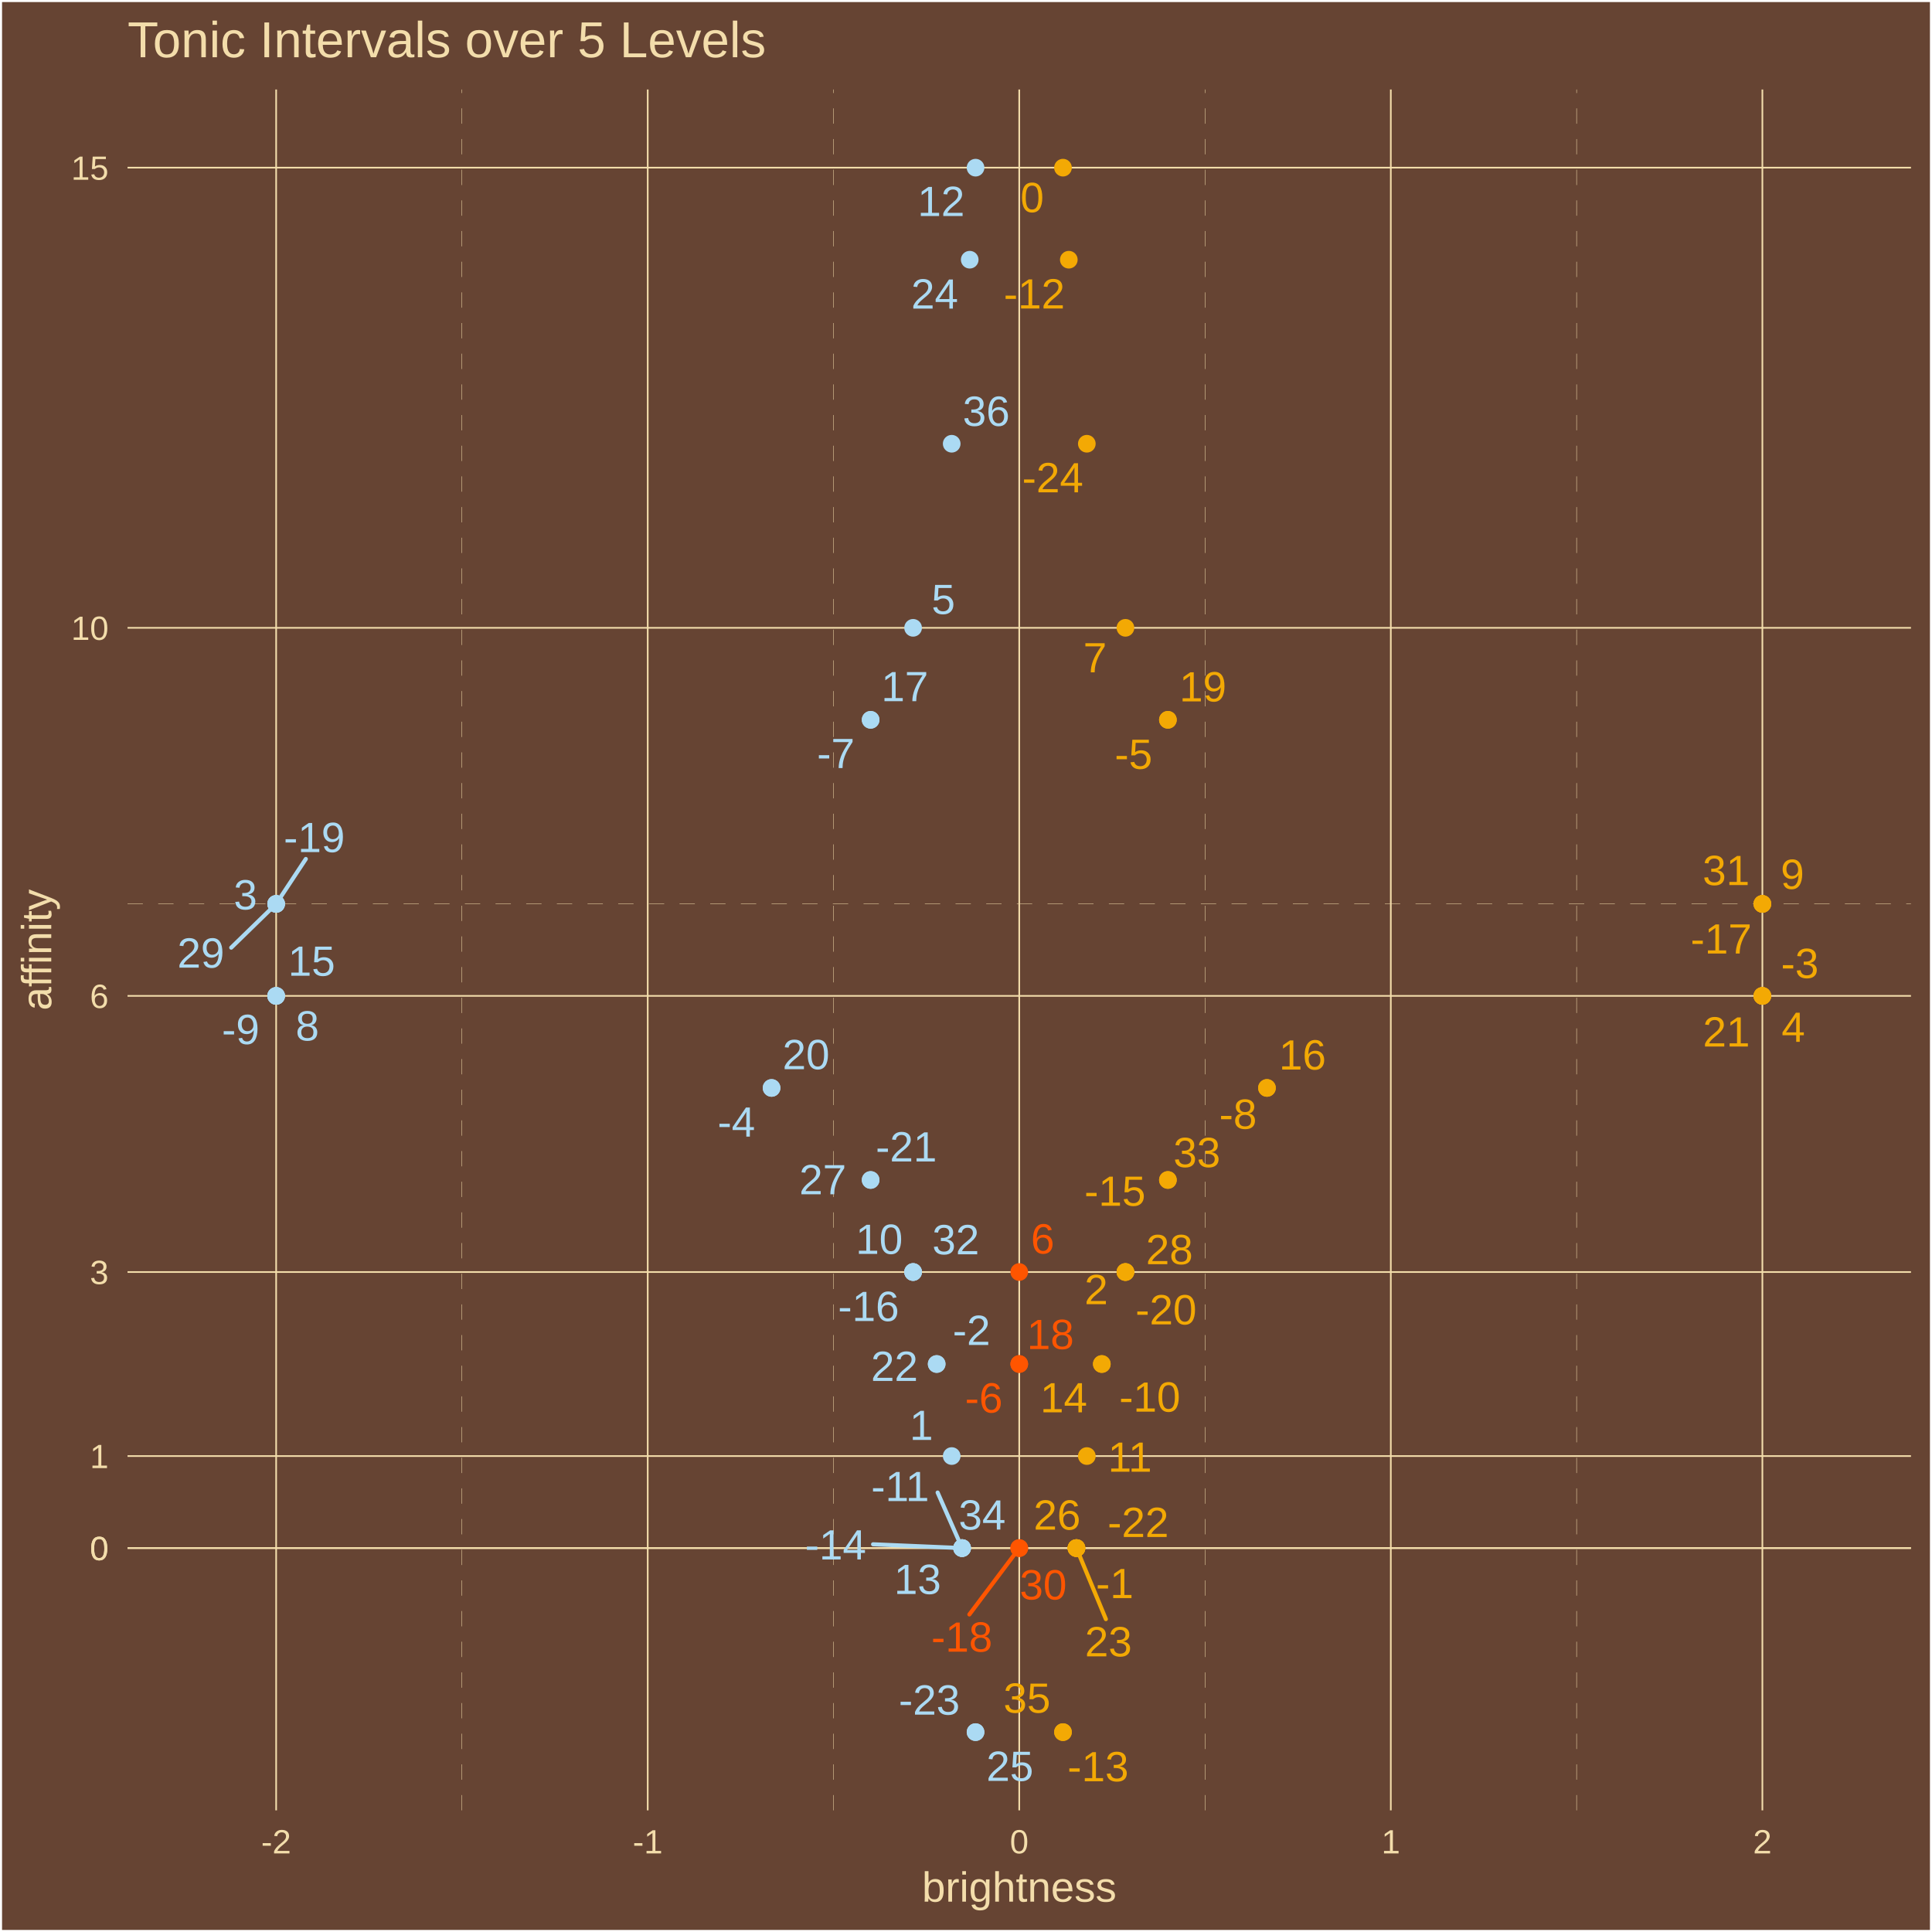
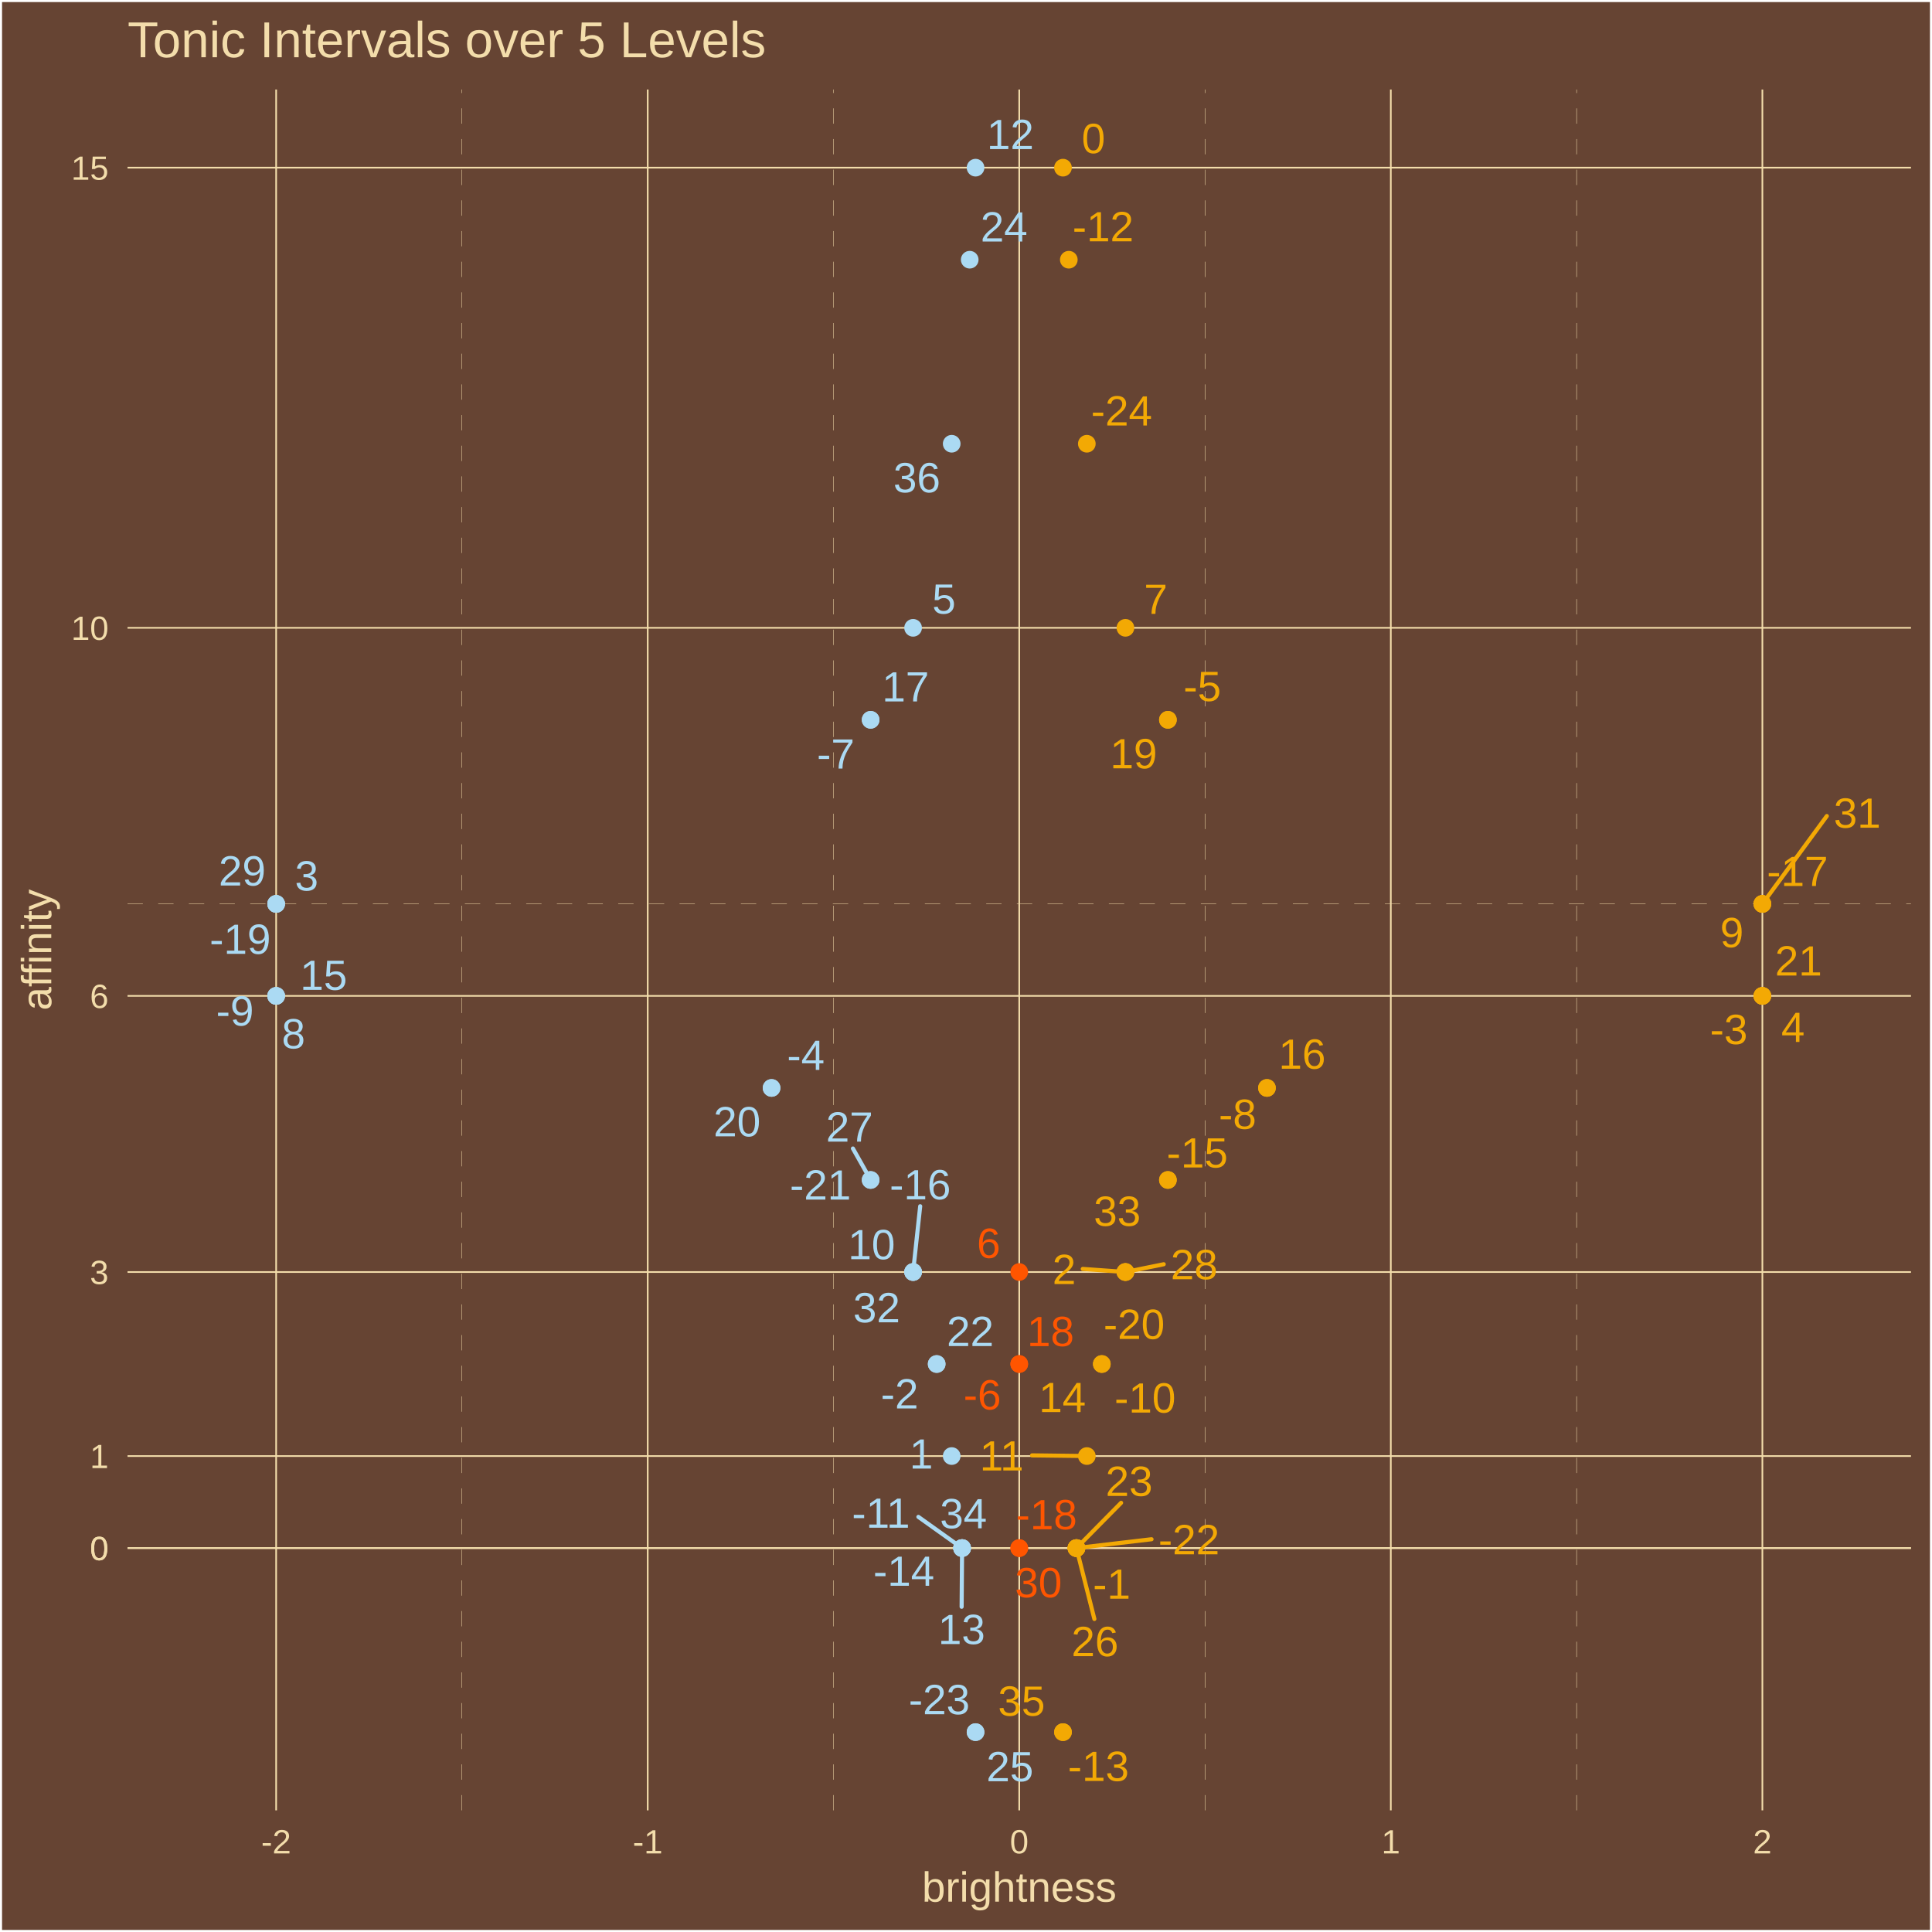
<svg xmlns="http://www.w3.org/2000/svg" class="svglite" width="504.00pt" height="504.00pt" viewBox="0 0 504.00 504.00">
  <defs>
    <style type="text/css">
    .svglite line, .svglite polyline, .svglite polygon, .svglite path, .svglite rect, .svglite circle {
      fill: none;
      stroke: #000000;
      stroke-linecap: round;
      stroke-linejoin: round;
      stroke-miterlimit: 10.00;
    }
    .svglite text {
      white-space: pre;
    }
  </style>
  </defs>
  <rect width="100%" height="100%" style="stroke: none; fill: #664433;" />
  <defs>
    <clipPath id="cpMC4wMHw1MDQuMDB8MC4wMHw1MDQuMDA=">
      <rect x="0.00" y="0.00" width="504.00" height="504.00" />
    </clipPath>
  </defs>
  <g clip-path="url(#cpMC4wMHw1MDQuMDB8MC4wMHw1MDQuMDA=)">
    <rect x="0.00" y="0" width="504.00" height="504.00" style="stroke-width: 1.07; stroke: #FFFFFF; fill: #664433;" />
  </g>
  <defs>
    <clipPath id="cpMzMuMjd8NDk4LjUyfDIzLjM0fDQ3Mi4yNw==">
      <rect x="33.27" y="23.34" width="465.25" height="448.93" />
    </clipPath>
  </defs>
  <g clip-path="url(#cpMzMuMjd8NDk4LjUyfDIzLjM0fDQ3Mi4yNw==)">
    <rect x="33.27" y="23.34" width="465.25" height="448.93" style="stroke-width: 1.07; stroke: none; fill: #664433;" />
    <polyline points="33.27,235.80 498.52,235.80 " style="stroke-width: 0.11; stroke: #F3DDAB; stroke-dasharray: 4.00,4.00; stroke-linecap: butt;" />
    <polyline points="120.50,472.27 120.50,23.34 " style="stroke-width: 0.11; stroke: #F3DDAB; stroke-dasharray: 4.00,4.00; stroke-linecap: butt;" />
    <polyline points="217.43,472.27 217.43,23.34 " style="stroke-width: 0.11; stroke: #F3DDAB; stroke-dasharray: 4.00,4.00; stroke-linecap: butt;" />
    <polyline points="314.36,472.27 314.36,23.34 " style="stroke-width: 0.11; stroke: #F3DDAB; stroke-dasharray: 4.00,4.00; stroke-linecap: butt;" />
    <polyline points="411.29,472.27 411.29,23.34 " style="stroke-width: 0.11; stroke: #F3DDAB; stroke-dasharray: 4.00,4.00; stroke-linecap: butt;" />
    <polyline points="33.27,403.85 498.52,403.85 " style="stroke-width: 0.43; stroke: #F3DDAB; stroke-linecap: butt;" />
    <polyline points="33.27,403.85 498.52,403.85 " style="stroke-width: 0.43; stroke: #F3DDAB; stroke-linecap: butt;" />
    <polyline points="33.27,379.84 498.52,379.84 " style="stroke-width: 0.43; stroke: #F3DDAB; stroke-linecap: butt;" />
    <polyline points="33.27,331.83 498.52,331.83 " style="stroke-width: 0.43; stroke: #F3DDAB; stroke-linecap: butt;" />
    <polyline points="33.27,259.80 498.52,259.80 " style="stroke-width: 0.43; stroke: #F3DDAB; stroke-linecap: butt;" />
    <polyline points="33.27,163.78 498.52,163.78 " style="stroke-width: 0.43; stroke: #F3DDAB; stroke-linecap: butt;" />
    <polyline points="33.27,43.74 498.52,43.74 " style="stroke-width: 0.43; stroke: #F3DDAB; stroke-linecap: butt;" />
    <polyline points="72.04,472.27 72.04,23.34 " style="stroke-width: 0.43; stroke: #F3DDAB; stroke-linecap: butt;" />
    <polyline points="168.97,472.27 168.97,23.34 " style="stroke-width: 0.43; stroke: #F3DDAB; stroke-linecap: butt;" />
    <polyline points="265.89,472.27 265.89,23.34 " style="stroke-width: 0.43; stroke: #F3DDAB; stroke-linecap: butt;" />
    <polyline points="362.82,472.27 362.82,23.34 " style="stroke-width: 0.43; stroke: #F3DDAB; stroke-linecap: butt;" />
    <polyline points="459.75,472.27 459.75,23.34 " style="stroke-width: 0.43; stroke: #F3DDAB; stroke-linecap: butt;" />
    <circle cx="283.52" cy="115.76" r="1.95" style="stroke-width: 0.71; stroke: #F3A904; fill: #F3A904;" />
    <circle cx="254.49" cy="451.86" r="1.95" style="stroke-width: 0.71; stroke: #ABDAF3; fill: #ABDAF3;" />
    <circle cx="280.81" cy="403.85" r="1.95" style="stroke-width: 0.71; stroke: #F3A904; fill: #F3A904;" />
    <circle cx="227.12" cy="307.82" r="1.95" style="stroke-width: 0.71; stroke: #ABDAF3; fill: #ABDAF3;" />
    <circle cx="293.59" cy="331.83" r="1.95" style="stroke-width: 0.71; stroke: #F3A904; fill: #F3A904;" />
    <circle cx="72.04" cy="235.80" r="1.95" style="stroke-width: 0.71; stroke: #ABDAF3; fill: #ABDAF3;" />
    <circle cx="265.89" cy="403.85" r="1.95" style="stroke-width: 0.71; stroke: #FF5500; fill: #FF5500;" />
    <circle cx="459.75" cy="235.80" r="1.95" style="stroke-width: 0.71; stroke: #F3A904; fill: #F3A904;" />
    <circle cx="238.20" cy="331.83" r="1.95" style="stroke-width: 0.71; stroke: #ABDAF3; fill: #ABDAF3;" />
    <circle cx="304.67" cy="307.82" r="1.95" style="stroke-width: 0.71; stroke: #F3A904; fill: #F3A904;" />
    <circle cx="250.98" cy="403.85" r="1.95" style="stroke-width: 0.71; stroke: #ABDAF3; fill: #ABDAF3;" />
    <circle cx="277.30" cy="451.86" r="1.95" style="stroke-width: 0.71; stroke: #F3A904; fill: #F3A904;" />
    <circle cx="278.82" cy="67.75" r="1.95" style="stroke-width: 0.71; stroke: #F3A904; fill: #F3A904;" />
    <circle cx="250.98" cy="403.85" r="1.95" style="stroke-width: 0.71; stroke: #ABDAF3; fill: #ABDAF3;" />
    <circle cx="287.43" cy="355.83" r="1.95" style="stroke-width: 0.71; stroke: #F3A904; fill: #F3A904;" />
    <circle cx="72.04" cy="259.80" r="1.95" style="stroke-width: 0.71; stroke: #ABDAF3; fill: #ABDAF3;" />
    <circle cx="330.51" cy="283.81" r="1.95" style="stroke-width: 0.71; stroke: #F3A904; fill: #F3A904;" />
    <circle cx="227.12" cy="187.78" r="1.95" style="stroke-width: 0.71; stroke: #ABDAF3; fill: #ABDAF3;" />
    <circle cx="265.89" cy="355.83" r="1.95" style="stroke-width: 0.71; stroke: #FF5500; fill: #FF5500;" />
    <circle cx="304.67" cy="187.78" r="1.95" style="stroke-width: 0.71; stroke: #F3A904; fill: #F3A904;" />
    <circle cx="201.28" cy="283.81" r="1.95" style="stroke-width: 0.71; stroke: #ABDAF3; fill: #ABDAF3;" />
    <circle cx="459.75" cy="259.80" r="1.95" style="stroke-width: 0.71; stroke: #F3A904; fill: #F3A904;" />
    <circle cx="244.35" cy="355.83" r="1.95" style="stroke-width: 0.71; stroke: #ABDAF3; fill: #ABDAF3;" />
    <circle cx="280.81" cy="403.85" r="1.95" style="stroke-width: 0.71; stroke: #F3A904; fill: #F3A904;" />
    <circle cx="277.30" cy="43.74" r="1.95" style="stroke-width: 0.71; stroke: #F3A904; fill: #F3A904;" />
    <circle cx="248.27" cy="379.84" r="1.95" style="stroke-width: 0.71; stroke: #ABDAF3; fill: #ABDAF3;" />
    <circle cx="293.59" cy="331.83" r="1.95" style="stroke-width: 0.71; stroke: #F3A904; fill: #F3A904;" />
    <circle cx="72.04" cy="235.80" r="1.95" style="stroke-width: 0.71; stroke: #ABDAF3; fill: #ABDAF3;" />
    <circle cx="459.75" cy="259.80" r="1.95" style="stroke-width: 0.71; stroke: #F3A904; fill: #F3A904;" />
    <circle cx="238.20" cy="163.78" r="1.95" style="stroke-width: 0.71; stroke: #ABDAF3; fill: #ABDAF3;" />
    <circle cx="265.89" cy="331.83" r="1.95" style="stroke-width: 0.71; stroke: #FF5500; fill: #FF5500;" />
    <circle cx="293.59" cy="163.78" r="1.95" style="stroke-width: 0.71; stroke: #F3A904; fill: #F3A904;" />
    <circle cx="72.04" cy="259.80" r="1.95" style="stroke-width: 0.71; stroke: #ABDAF3; fill: #ABDAF3;" />
    <circle cx="459.75" cy="235.80" r="1.95" style="stroke-width: 0.71; stroke: #F3A904; fill: #F3A904;" />
    <circle cx="238.20" cy="331.83" r="1.95" style="stroke-width: 0.71; stroke: #ABDAF3; fill: #ABDAF3;" />
    <circle cx="283.52" cy="379.84" r="1.95" style="stroke-width: 0.71; stroke: #F3A904; fill: #F3A904;" />
    <circle cx="254.49" cy="43.74" r="1.95" style="stroke-width: 0.71; stroke: #ABDAF3; fill: #ABDAF3;" />
    <circle cx="250.98" cy="403.85" r="1.95" style="stroke-width: 0.71; stroke: #ABDAF3; fill: #ABDAF3;" />
    <circle cx="287.43" cy="355.83" r="1.95" style="stroke-width: 0.71; stroke: #F3A904; fill: #F3A904;" />
    <circle cx="72.04" cy="259.80" r="1.95" style="stroke-width: 0.71; stroke: #ABDAF3; fill: #ABDAF3;" />
    <circle cx="330.51" cy="283.81" r="1.95" style="stroke-width: 0.71; stroke: #F3A904; fill: #F3A904;" />
    <circle cx="227.12" cy="187.78" r="1.95" style="stroke-width: 0.71; stroke: #ABDAF3; fill: #ABDAF3;" />
    <circle cx="265.89" cy="355.83" r="1.95" style="stroke-width: 0.71; stroke: #FF5500; fill: #FF5500;" />
    <circle cx="304.67" cy="187.78" r="1.95" style="stroke-width: 0.71; stroke: #F3A904; fill: #F3A904;" />
    <circle cx="201.28" cy="283.81" r="1.95" style="stroke-width: 0.71; stroke: #ABDAF3; fill: #ABDAF3;" />
    <circle cx="459.75" cy="259.80" r="1.95" style="stroke-width: 0.71; stroke: #F3A904; fill: #F3A904;" />
    <circle cx="244.35" cy="355.83" r="1.95" style="stroke-width: 0.71; stroke: #ABDAF3; fill: #ABDAF3;" />
    <circle cx="280.81" cy="403.85" r="1.95" style="stroke-width: 0.71; stroke: #F3A904; fill: #F3A904;" />
    <circle cx="252.97" cy="67.75" r="1.95" style="stroke-width: 0.71; stroke: #ABDAF3; fill: #ABDAF3;" />
    <circle cx="254.49" cy="451.86" r="1.95" style="stroke-width: 0.71; stroke: #ABDAF3; fill: #ABDAF3;" />
    <circle cx="280.81" cy="403.85" r="1.95" style="stroke-width: 0.71; stroke: #F3A904; fill: #F3A904;" />
    <circle cx="227.12" cy="307.82" r="1.95" style="stroke-width: 0.71; stroke: #ABDAF3; fill: #ABDAF3;" />
    <circle cx="293.59" cy="331.83" r="1.95" style="stroke-width: 0.71; stroke: #F3A904; fill: #F3A904;" />
    <circle cx="72.04" cy="235.80" r="1.95" style="stroke-width: 0.71; stroke: #ABDAF3; fill: #ABDAF3;" />
    <circle cx="265.89" cy="403.85" r="1.95" style="stroke-width: 0.71; stroke: #FF5500; fill: #FF5500;" />
    <circle cx="459.75" cy="235.80" r="1.95" style="stroke-width: 0.71; stroke: #F3A904; fill: #F3A904;" />
    <circle cx="238.20" cy="331.83" r="1.95" style="stroke-width: 0.71; stroke: #ABDAF3; fill: #ABDAF3;" />
    <circle cx="304.67" cy="307.82" r="1.95" style="stroke-width: 0.71; stroke: #F3A904; fill: #F3A904;" />
    <circle cx="250.98" cy="403.85" r="1.95" style="stroke-width: 0.71; stroke: #ABDAF3; fill: #ABDAF3;" />
    <circle cx="277.30" cy="451.86" r="1.95" style="stroke-width: 0.71; stroke: #F3A904; fill: #F3A904;" />
    <circle cx="248.27" cy="115.76" r="1.95" style="stroke-width: 0.71; stroke: #ABDAF3; fill: #ABDAF3;" />
-     <line x1="79.78" y1="224.08" x2="72.65" y2="234.87" style="stroke-width: 1.07; stroke: #ABDAF3;" />
-     <line x1="252.88" y1="421.16" x2="265.22" y2="404.74" style="stroke-width: 1.07; stroke: #FF5500;" />
-     <line x1="227.76" y1="402.86" x2="249.84" y2="403.80" style="stroke-width: 1.07; stroke: #ABDAF3;" />
-     <line x1="244.60" y1="389.36" x2="250.54" y2="402.83" style="stroke-width: 1.07; stroke: #ABDAF3;" />
-     <line x1="288.49" y1="422.38" x2="281.23" y2="404.87" style="stroke-width: 1.07; stroke: #F3A904;" />
-     <line x1="60.32" y1="247.21" x2="71.24" y2="236.58" style="stroke-width: 1.07; stroke: #ABDAF3;" />
-     <text x="274.63" y="128.43" text-anchor="middle" style="font-size: 11.04px;fill: #F3A904; font-family: &quot;Arial&quot;;" textLength="15.94px" lengthAdjust="spacingAndGlyphs">-24</text>
-     <text x="242.43" y="447.30" text-anchor="middle" style="font-size: 11.04px;fill: #ABDAF3; font-family: &quot;Arial&quot;;" textLength="15.94px" lengthAdjust="spacingAndGlyphs">-23</text>
-     <text x="296.91" y="400.96" text-anchor="middle" style="font-size: 11.04px;fill: #F3A904; font-family: &quot;Arial&quot;;" textLength="15.94px" lengthAdjust="spacingAndGlyphs">-22</text>
-     <text x="236.42" y="302.99" text-anchor="middle" style="font-size: 11.04px;fill: #ABDAF3; font-family: &quot;Arial&quot;;" textLength="15.94px" lengthAdjust="spacingAndGlyphs">-21</text>
-     <text x="304.18" y="345.49" text-anchor="middle" style="font-size: 11.04px;fill: #F3A904; font-family: &quot;Arial&quot;;" textLength="15.94px" lengthAdjust="spacingAndGlyphs">-20</text>
-     <text x="81.99" y="222.28" text-anchor="middle" style="font-size: 11.04px;fill: #ABDAF3; font-family: &quot;Arial&quot;;" textLength="15.94px" lengthAdjust="spacingAndGlyphs">-19</text>
-     <text x="250.92" y="430.87" text-anchor="middle" style="font-size: 11.04px;fill: #FF5500; font-family: &quot;Arial&quot;;" textLength="15.94px" lengthAdjust="spacingAndGlyphs">-18</text>
-     <text x="449.00" y="248.75" text-anchor="middle" style="font-size: 11.04px;fill: #F3A904; font-family: &quot;Arial&quot;;" textLength="15.94px" lengthAdjust="spacingAndGlyphs">-17</text>
-     <text x="226.58" y="344.62" text-anchor="middle" style="font-size: 11.04px;fill: #ABDAF3; font-family: &quot;Arial&quot;;" textLength="15.94px" lengthAdjust="spacingAndGlyphs">-16</text>
-     <text x="290.86" y="314.55" text-anchor="middle" style="font-size: 11.04px;fill: #F3A904; font-family: &quot;Arial&quot;;" textLength="15.94px" lengthAdjust="spacingAndGlyphs">-15</text>
-     <text x="217.99" y="406.82" text-anchor="middle" style="font-size: 11.04px;fill: #ABDAF3; font-family: &quot;Arial&quot;;" textLength="15.94px" lengthAdjust="spacingAndGlyphs">-14</text>
-     <text x="286.45" y="464.68" text-anchor="middle" style="font-size: 11.04px;fill: #F3A904; font-family: &quot;Arial&quot;;" textLength="15.94px" lengthAdjust="spacingAndGlyphs">-13</text>
-     <text x="269.82" y="80.48" text-anchor="middle" style="font-size: 11.04px;fill: #F3A904; font-family: &quot;Arial&quot;;" textLength="15.94px" lengthAdjust="spacingAndGlyphs">-12</text>
-     <text x="234.83" y="391.59" text-anchor="middle" style="font-size: 11.04px;fill: #ABDAF3; font-family: &quot;Arial&quot;;" textLength="15.94px" lengthAdjust="spacingAndGlyphs">-11</text>
-     <text x="299.94" y="368.26" text-anchor="middle" style="font-size: 11.04px;fill: #F3A904; font-family: &quot;Arial&quot;;" textLength="15.94px" lengthAdjust="spacingAndGlyphs">-10</text>
-     <text x="62.78" y="272.37" text-anchor="middle" style="font-size: 11.04px;fill: #ABDAF3; font-family: &quot;Arial&quot;;" textLength="9.81px" lengthAdjust="spacingAndGlyphs">-9</text>
-     <text x="322.96" y="294.47" text-anchor="middle" style="font-size: 11.04px;fill: #F3A904; font-family: &quot;Arial&quot;;" textLength="9.81px" lengthAdjust="spacingAndGlyphs">-8</text>
-     <text x="218.04" y="200.37" text-anchor="middle" style="font-size: 11.04px;fill: #ABDAF3; font-family: &quot;Arial&quot;;" textLength="9.81px" lengthAdjust="spacingAndGlyphs">-7</text>
-     <text x="256.65" y="368.49" text-anchor="middle" style="font-size: 11.04px;fill: #FF5500; font-family: &quot;Arial&quot;;" textLength="9.81px" lengthAdjust="spacingAndGlyphs">-6</text>
-     <text x="295.70" y="200.57" text-anchor="middle" style="font-size: 11.04px;fill: #F3A904; font-family: &quot;Arial&quot;;" textLength="9.81px" lengthAdjust="spacingAndGlyphs">-5</text>
-     <text x="192.10" y="296.51" text-anchor="middle" style="font-size: 11.04px;fill: #ABDAF3; font-family: &quot;Arial&quot;;" textLength="9.81px" lengthAdjust="spacingAndGlyphs">-4</text>
-     <text x="469.52" y="255.14" text-anchor="middle" style="font-size: 11.04px;fill: #F3A904; font-family: &quot;Arial&quot;;" textLength="9.81px" lengthAdjust="spacingAndGlyphs">-3</text>
-     <text x="253.44" y="350.86" text-anchor="middle" style="font-size: 11.04px;fill: #ABDAF3; font-family: &quot;Arial&quot;;" textLength="9.81px" lengthAdjust="spacingAndGlyphs">-2</text>
-     <text x="290.79" y="416.90" text-anchor="middle" style="font-size: 11.04px;fill: #F3A904; font-family: &quot;Arial&quot;;" textLength="9.81px" lengthAdjust="spacingAndGlyphs">-1</text>
-     <text x="269.25" y="55.34" text-anchor="middle" style="font-size: 11.04px;fill: #F3A904; font-family: &quot;Arial&quot;;" textLength="6.13px" lengthAdjust="spacingAndGlyphs">0</text>
-     <text x="240.35" y="375.64" text-anchor="middle" style="font-size: 11.04px;fill: #ABDAF3; font-family: &quot;Arial&quot;;" textLength="6.13px" lengthAdjust="spacingAndGlyphs">1</text>
-     <text x="285.97" y="340.22" text-anchor="middle" style="font-size: 11.04px;fill: #F3A904; font-family: &quot;Arial&quot;;" textLength="6.13px" lengthAdjust="spacingAndGlyphs">2</text>
-     <text x="64.02" y="237.24" text-anchor="middle" style="font-size: 11.04px;fill: #ABDAF3; font-family: &quot;Arial&quot;;" textLength="6.13px" lengthAdjust="spacingAndGlyphs">3</text>
-     <text x="467.82" y="271.79" text-anchor="middle" style="font-size: 11.04px;fill: #F3A904; font-family: &quot;Arial&quot;;" textLength="6.13px" lengthAdjust="spacingAndGlyphs">4</text>
-     <text x="246.09" y="160.17" text-anchor="middle" style="font-size: 11.04px;fill: #ABDAF3; font-family: &quot;Arial&quot;;" textLength="6.13px" lengthAdjust="spacingAndGlyphs">5</text>
-     <text x="271.99" y="327.01" text-anchor="middle" style="font-size: 11.04px;fill: #FF5500; font-family: &quot;Arial&quot;;" textLength="6.13px" lengthAdjust="spacingAndGlyphs">6</text>
-     <text x="285.65" y="175.40" text-anchor="middle" style="font-size: 11.04px;fill: #F3A904; font-family: &quot;Arial&quot;;" textLength="6.13px" lengthAdjust="spacingAndGlyphs">7</text>
-     <text x="80.18" y="271.44" text-anchor="middle" style="font-size: 11.04px;fill: #ABDAF3; font-family: &quot;Arial&quot;;" textLength="6.13px" lengthAdjust="spacingAndGlyphs">8</text>
-     <text x="467.59" y="231.89" text-anchor="middle" style="font-size: 11.04px;fill: #F3A904; font-family: &quot;Arial&quot;;" textLength="6.13px" lengthAdjust="spacingAndGlyphs">9</text>
-     <text x="229.36" y="327.10" text-anchor="middle" style="font-size: 11.04px;fill: #ABDAF3; font-family: &quot;Arial&quot;;" textLength="12.27px" lengthAdjust="spacingAndGlyphs">10</text>
-     <text x="294.76" y="383.92" text-anchor="middle" style="font-size: 11.04px;fill: #F3A904; font-family: &quot;Arial&quot;;" textLength="12.27px" lengthAdjust="spacingAndGlyphs">11</text>
-     <text x="245.51" y="56.35" text-anchor="middle" style="font-size: 11.04px;fill: #ABDAF3; font-family: &quot;Arial&quot;;" textLength="12.27px" lengthAdjust="spacingAndGlyphs">12</text>
-     <text x="239.37" y="415.82" text-anchor="middle" style="font-size: 11.04px;fill: #ABDAF3; font-family: &quot;Arial&quot;;" textLength="12.27px" lengthAdjust="spacingAndGlyphs">13</text>
-     <text x="277.50" y="368.43" text-anchor="middle" style="font-size: 11.04px;fill: #F3A904; font-family: &quot;Arial&quot;;" textLength="12.27px" lengthAdjust="spacingAndGlyphs">14</text>
-     <text x="81.29" y="254.55" text-anchor="middle" style="font-size: 11.04px;fill: #ABDAF3; font-family: &quot;Arial&quot;;" textLength="12.27px" lengthAdjust="spacingAndGlyphs">15</text>
-     <text x="339.78" y="279.01" text-anchor="middle" style="font-size: 11.04px;fill: #F3A904; font-family: &quot;Arial&quot;;" textLength="12.27px" lengthAdjust="spacingAndGlyphs">16</text>
-     <text x="236.03" y="182.92" text-anchor="middle" style="font-size: 11.04px;fill: #ABDAF3; font-family: &quot;Arial&quot;;" textLength="12.27px" lengthAdjust="spacingAndGlyphs">17</text>
-     <text x="274.03" y="351.92" text-anchor="middle" style="font-size: 11.04px;fill: #FF5500; font-family: &quot;Arial&quot;;" textLength="12.27px" lengthAdjust="spacingAndGlyphs">18</text>
-     <text x="313.80" y="182.98" text-anchor="middle" style="font-size: 11.04px;fill: #F3A904; font-family: &quot;Arial&quot;;" textLength="12.27px" lengthAdjust="spacingAndGlyphs">19</text>
-     <text x="210.27" y="278.92" text-anchor="middle" style="font-size: 11.04px;fill: #ABDAF3; font-family: &quot;Arial&quot;;" textLength="12.27px" lengthAdjust="spacingAndGlyphs">20</text>
-     <text x="450.36" y="273.01" text-anchor="middle" style="font-size: 11.04px;fill: #F3A904; font-family: &quot;Arial&quot;;" textLength="12.27px" lengthAdjust="spacingAndGlyphs">21</text>
-     <text x="233.34" y="360.25" text-anchor="middle" style="font-size: 11.04px;fill: #ABDAF3; font-family: &quot;Arial&quot;;" textLength="12.27px" lengthAdjust="spacingAndGlyphs">22</text>
-     <text x="289.15" y="432.09" text-anchor="middle" style="font-size: 11.04px;fill: #F3A904; font-family: &quot;Arial&quot;;" textLength="12.27px" lengthAdjust="spacingAndGlyphs">23</text>
-     <text x="243.83" y="80.50" text-anchor="middle" style="font-size: 11.04px;fill: #ABDAF3; font-family: &quot;Arial&quot;;" textLength="12.27px" lengthAdjust="spacingAndGlyphs">24</text>
-     <text x="263.45" y="464.58" text-anchor="middle" style="font-size: 11.04px;fill: #ABDAF3; font-family: &quot;Arial&quot;;" textLength="12.27px" lengthAdjust="spacingAndGlyphs">25</text>
-     <text x="275.76" y="399.04" text-anchor="middle" style="font-size: 11.04px;fill: #F3A904; font-family: &quot;Arial&quot;;" textLength="12.27px" lengthAdjust="spacingAndGlyphs">26</text>
-     <text x="214.64" y="311.55" text-anchor="middle" style="font-size: 11.04px;fill: #ABDAF3; font-family: &quot;Arial&quot;;" textLength="12.27px" lengthAdjust="spacingAndGlyphs">27</text>
-     <text x="305.07" y="329.80" text-anchor="middle" style="font-size: 11.04px;fill: #F3A904; font-family: &quot;Arial&quot;;" textLength="12.27px" lengthAdjust="spacingAndGlyphs">28</text>
-     <text x="52.39" y="252.43" text-anchor="middle" style="font-size: 11.04px;fill: #ABDAF3; font-family: &quot;Arial&quot;;" textLength="12.27px" lengthAdjust="spacingAndGlyphs">29</text>
-     <text x="272.14" y="417.25" text-anchor="middle" style="font-size: 11.04px;fill: #FF5500; font-family: &quot;Arial&quot;;" textLength="12.27px" lengthAdjust="spacingAndGlyphs">30</text>
-     <text x="450.30" y="230.89" text-anchor="middle" style="font-size: 11.04px;fill: #F3A904; font-family: &quot;Arial&quot;;" textLength="12.27px" lengthAdjust="spacingAndGlyphs">31</text>
-     <text x="249.33" y="327.21" text-anchor="middle" style="font-size: 11.04px;fill: #ABDAF3; font-family: &quot;Arial&quot;;" textLength="12.27px" lengthAdjust="spacingAndGlyphs">32</text>
-     <text x="312.23" y="304.47" text-anchor="middle" style="font-size: 11.04px;fill: #F3A904; font-family: &quot;Arial&quot;;" textLength="12.27px" lengthAdjust="spacingAndGlyphs">33</text>
-     <text x="256.21" y="399.02" text-anchor="middle" style="font-size: 11.04px;fill: #ABDAF3; font-family: &quot;Arial&quot;;" textLength="12.27px" lengthAdjust="spacingAndGlyphs">34</text>
-     <text x="267.90" y="446.80" text-anchor="middle" style="font-size: 11.04px;fill: #F3A904; font-family: &quot;Arial&quot;;" textLength="12.27px" lengthAdjust="spacingAndGlyphs">35</text>
-     <text x="257.28" y="111.10" text-anchor="middle" style="font-size: 11.04px;fill: #ABDAF3; font-family: &quot;Arial&quot;;" textLength="12.27px" lengthAdjust="spacingAndGlyphs">36</text>
+     <line x1="300.40" y1="401.54" x2="281.94" y2="403.71" style="stroke-width: 1.07; stroke: #F3A904;" />
+     <line x1="240.05" y1="314.67" x2="238.32" y2="330.73" style="stroke-width: 1.07; stroke: #ABDAF3;" />
+     <line x1="239.58" y1="395.71" x2="250.06" y2="403.19" style="stroke-width: 1.07; stroke: #ABDAF3;" />
+     <line x1="282.46" y1="331.02" x2="292.45" y2="331.74" style="stroke-width: 1.07; stroke: #F3A904;" />
+     <line x1="269.23" y1="379.66" x2="282.38" y2="379.82" style="stroke-width: 1.07; stroke: #F3A904;" />
+     <line x1="250.86" y1="419.16" x2="250.97" y2="404.95" style="stroke-width: 1.07; stroke: #ABDAF3;" />
+     <line x1="292.46" y1="392.04" x2="281.59" y2="403.05" style="stroke-width: 1.07; stroke: #F3A904;" />
+     <line x1="285.49" y1="422.34" x2="281.08" y2="404.92" style="stroke-width: 1.07; stroke: #F3A904;" />
+     <line x1="222.50" y1="299.61" x2="226.58" y2="306.85" style="stroke-width: 1.07; stroke: #ABDAF3;" />
+     <line x1="303.58" y1="329.80" x2="294.70" y2="331.60" style="stroke-width: 1.07; stroke: #F3A904;" />
+     <line x1="476.56" y1="212.88" x2="460.41" y2="234.90" style="stroke-width: 1.07; stroke: #F3A904;" />
+     <text x="292.60" y="111.00" text-anchor="middle" style="font-size: 11.04px;fill: #F3A904; font-family: &quot;Arial&quot;;" textLength="15.94px" lengthAdjust="spacingAndGlyphs">-24</text>
+     <text x="245.03" y="447.19" text-anchor="middle" style="font-size: 11.04px;fill: #ABDAF3; font-family: &quot;Arial&quot;;" textLength="15.94px" lengthAdjust="spacingAndGlyphs">-23</text>
+     <text x="310.17" y="405.47" text-anchor="middle" style="font-size: 11.04px;fill: #F3A904; font-family: &quot;Arial&quot;;" textLength="15.94px" lengthAdjust="spacingAndGlyphs">-22</text>
+     <text x="214.02" y="312.94" text-anchor="middle" style="font-size: 11.04px;fill: #ABDAF3; font-family: &quot;Arial&quot;;" textLength="15.94px" lengthAdjust="spacingAndGlyphs">-21</text>
+     <text x="295.85" y="349.29" text-anchor="middle" style="font-size: 11.04px;fill: #F3A904; font-family: &quot;Arial&quot;;" textLength="15.94px" lengthAdjust="spacingAndGlyphs">-20</text>
+     <text x="62.66" y="248.83" text-anchor="middle" style="font-size: 11.04px;fill: #ABDAF3; font-family: &quot;Arial&quot;;" textLength="15.94px" lengthAdjust="spacingAndGlyphs">-19</text>
+     <text x="273.01" y="398.94" text-anchor="middle" style="font-size: 11.04px;fill: #FF5500; font-family: &quot;Arial&quot;;" textLength="15.94px" lengthAdjust="spacingAndGlyphs">-18</text>
+     <text x="468.90" y="231.13" text-anchor="middle" style="font-size: 11.04px;fill: #F3A904; font-family: &quot;Arial&quot;;" textLength="15.94px" lengthAdjust="spacingAndGlyphs">-17</text>
+     <text x="240.06" y="312.87" text-anchor="middle" style="font-size: 11.04px;fill: #ABDAF3; font-family: &quot;Arial&quot;;" textLength="15.94px" lengthAdjust="spacingAndGlyphs">-16</text>
+     <text x="312.33" y="304.56" text-anchor="middle" style="font-size: 11.04px;fill: #F3A904; font-family: &quot;Arial&quot;;" textLength="15.94px" lengthAdjust="spacingAndGlyphs">-15</text>
+     <text x="235.79" y="413.69" text-anchor="middle" style="font-size: 11.04px;fill: #ABDAF3; font-family: &quot;Arial&quot;;" textLength="15.94px" lengthAdjust="spacingAndGlyphs">-14</text>
+     <text x="286.55" y="464.59" text-anchor="middle" style="font-size: 11.04px;fill: #F3A904; font-family: &quot;Arial&quot;;" textLength="15.94px" lengthAdjust="spacingAndGlyphs">-13</text>
+     <text x="287.76" y="62.95" text-anchor="middle" style="font-size: 11.04px;fill: #F3A904; font-family: &quot;Arial&quot;;" textLength="15.94px" lengthAdjust="spacingAndGlyphs">-12</text>
+     <text x="229.81" y="398.53" text-anchor="middle" style="font-size: 11.04px;fill: #ABDAF3; font-family: &quot;Arial&quot;;" textLength="15.94px" lengthAdjust="spacingAndGlyphs">-11</text>
+     <text x="298.72" y="368.50" text-anchor="middle" style="font-size: 11.04px;fill: #F3A904; font-family: &quot;Arial&quot;;" textLength="15.94px" lengthAdjust="spacingAndGlyphs">-10</text>
+     <text x="61.30" y="267.54" text-anchor="middle" style="font-size: 11.04px;fill: #ABDAF3; font-family: &quot;Arial&quot;;" textLength="9.81px" lengthAdjust="spacingAndGlyphs">-9</text>
+     <text x="322.84" y="294.49" text-anchor="middle" style="font-size: 11.04px;fill: #F3A904; font-family: &quot;Arial&quot;;" textLength="9.81px" lengthAdjust="spacingAndGlyphs">-8</text>
+     <text x="218.02" y="200.50" text-anchor="middle" style="font-size: 11.04px;fill: #ABDAF3; font-family: &quot;Arial&quot;;" textLength="9.81px" lengthAdjust="spacingAndGlyphs">-7</text>
+     <text x="256.25" y="367.69" text-anchor="middle" style="font-size: 11.04px;fill: #FF5500; font-family: &quot;Arial&quot;;" textLength="9.81px" lengthAdjust="spacingAndGlyphs">-6</text>
+     <text x="313.64" y="182.88" text-anchor="middle" style="font-size: 11.04px;fill: #F3A904; font-family: &quot;Arial&quot;;" textLength="9.81px" lengthAdjust="spacingAndGlyphs">-5</text>
+     <text x="210.22" y="279.10" text-anchor="middle" style="font-size: 11.04px;fill: #ABDAF3; font-family: &quot;Arial&quot;;" textLength="9.81px" lengthAdjust="spacingAndGlyphs">-4</text>
+     <text x="450.99" y="272.37" text-anchor="middle" style="font-size: 11.04px;fill: #F3A904; font-family: &quot;Arial&quot;;" textLength="9.81px" lengthAdjust="spacingAndGlyphs">-3</text>
+     <text x="234.68" y="367.43" text-anchor="middle" style="font-size: 11.04px;fill: #ABDAF3; font-family: &quot;Arial&quot;;" textLength="9.81px" lengthAdjust="spacingAndGlyphs">-2</text>
+     <text x="290.01" y="417.06" text-anchor="middle" style="font-size: 11.04px;fill: #F3A904; font-family: &quot;Arial&quot;;" textLength="9.81px" lengthAdjust="spacingAndGlyphs">-1</text>
+     <text x="285.24" y="39.95" text-anchor="middle" style="font-size: 11.04px;fill: #F3A904; font-family: &quot;Arial&quot;;" textLength="6.13px" lengthAdjust="spacingAndGlyphs">0</text>
+     <text x="240.32" y="383.11" text-anchor="middle" style="font-size: 11.04px;fill: #ABDAF3; font-family: &quot;Arial&quot;;" textLength="6.13px" lengthAdjust="spacingAndGlyphs">1</text>
+     <text x="277.60" y="334.97" text-anchor="middle" style="font-size: 11.04px;fill: #F3A904; font-family: &quot;Arial&quot;;" textLength="6.13px" lengthAdjust="spacingAndGlyphs">2</text>
+     <text x="79.99" y="232.31" text-anchor="middle" style="font-size: 11.04px;fill: #ABDAF3; font-family: &quot;Arial&quot;;" textLength="6.13px" lengthAdjust="spacingAndGlyphs">3</text>
+     <text x="467.74" y="271.81" text-anchor="middle" style="font-size: 11.04px;fill: #F3A904; font-family: &quot;Arial&quot;;" textLength="6.13px" lengthAdjust="spacingAndGlyphs">4</text>
+     <text x="246.25" y="160.08" text-anchor="middle" style="font-size: 11.04px;fill: #ABDAF3; font-family: &quot;Arial&quot;;" textLength="6.13px" lengthAdjust="spacingAndGlyphs">5</text>
+     <text x="257.90" y="328.16" text-anchor="middle" style="font-size: 11.04px;fill: #FF5500; font-family: &quot;Arial&quot;;" textLength="6.13px" lengthAdjust="spacingAndGlyphs">6</text>
+     <text x="301.50" y="160.13" text-anchor="middle" style="font-size: 11.04px;fill: #F3A904; font-family: &quot;Arial&quot;;" textLength="6.13px" lengthAdjust="spacingAndGlyphs">7</text>
+     <text x="76.56" y="273.49" text-anchor="middle" style="font-size: 11.04px;fill: #ABDAF3; font-family: &quot;Arial&quot;;" textLength="6.13px" lengthAdjust="spacingAndGlyphs">8</text>
+     <text x="451.79" y="247.09" text-anchor="middle" style="font-size: 11.04px;fill: #F3A904; font-family: &quot;Arial&quot;;" textLength="6.13px" lengthAdjust="spacingAndGlyphs">9</text>
+     <text x="227.36" y="328.49" text-anchor="middle" style="font-size: 11.04px;fill: #ABDAF3; font-family: &quot;Arial&quot;;" textLength="12.27px" lengthAdjust="spacingAndGlyphs">10</text>
+     <text x="261.30" y="383.61" text-anchor="middle" style="font-size: 11.04px;fill: #F3A904; font-family: &quot;Arial&quot;;" textLength="12.27px" lengthAdjust="spacingAndGlyphs">11</text>
+     <text x="263.57" y="38.90" text-anchor="middle" style="font-size: 11.04px;fill: #ABDAF3; font-family: &quot;Arial&quot;;" textLength="12.27px" lengthAdjust="spacingAndGlyphs">12</text>
+     <text x="250.86" y="428.88" text-anchor="middle" style="font-size: 11.04px;fill: #ABDAF3; font-family: &quot;Arial&quot;;" textLength="12.27px" lengthAdjust="spacingAndGlyphs">13</text>
+     <text x="277.14" y="368.36" text-anchor="middle" style="font-size: 11.04px;fill: #F3A904; font-family: &quot;Arial&quot;;" textLength="12.27px" lengthAdjust="spacingAndGlyphs">14</text>
+     <text x="84.42" y="258.23" text-anchor="middle" style="font-size: 11.04px;fill: #ABDAF3; font-family: &quot;Arial&quot;;" textLength="12.27px" lengthAdjust="spacingAndGlyphs">15</text>
+     <text x="339.69" y="278.80" text-anchor="middle" style="font-size: 11.04px;fill: #F3A904; font-family: &quot;Arial&quot;;" textLength="12.27px" lengthAdjust="spacingAndGlyphs">16</text>
+     <text x="236.23" y="182.99" text-anchor="middle" style="font-size: 11.04px;fill: #ABDAF3; font-family: &quot;Arial&quot;;" textLength="12.27px" lengthAdjust="spacingAndGlyphs">17</text>
+     <text x="274.07" y="351.16" text-anchor="middle" style="font-size: 11.04px;fill: #FF5500; font-family: &quot;Arial&quot;;" textLength="12.27px" lengthAdjust="spacingAndGlyphs">18</text>
+     <text x="295.73" y="200.43" text-anchor="middle" style="font-size: 11.04px;fill: #F3A904; font-family: &quot;Arial&quot;;" textLength="12.27px" lengthAdjust="spacingAndGlyphs">19</text>
+     <text x="192.26" y="296.44" text-anchor="middle" style="font-size: 11.04px;fill: #ABDAF3; font-family: &quot;Arial&quot;;" textLength="12.27px" lengthAdjust="spacingAndGlyphs">20</text>
+     <text x="469.18" y="254.49" text-anchor="middle" style="font-size: 11.04px;fill: #F3A904; font-family: &quot;Arial&quot;;" textLength="12.27px" lengthAdjust="spacingAndGlyphs">21</text>
+     <text x="253.11" y="351.14" text-anchor="middle" style="font-size: 11.04px;fill: #ABDAF3; font-family: &quot;Arial&quot;;" textLength="12.27px" lengthAdjust="spacingAndGlyphs">22</text>
+     <text x="294.55" y="390.24" text-anchor="middle" style="font-size: 11.04px;fill: #F3A904; font-family: &quot;Arial&quot;;" textLength="12.27px" lengthAdjust="spacingAndGlyphs">23</text>
+     <text x="261.92" y="63.01" text-anchor="middle" style="font-size: 11.04px;fill: #ABDAF3; font-family: &quot;Arial&quot;;" textLength="12.27px" lengthAdjust="spacingAndGlyphs">24</text>
+     <text x="263.45" y="464.68" text-anchor="middle" style="font-size: 11.04px;fill: #ABDAF3; font-family: &quot;Arial&quot;;" textLength="12.27px" lengthAdjust="spacingAndGlyphs">25</text>
+     <text x="285.64" y="432.05" text-anchor="middle" style="font-size: 11.04px;fill: #F3A904; font-family: &quot;Arial&quot;;" textLength="12.27px" lengthAdjust="spacingAndGlyphs">26</text>
+     <text x="221.61" y="297.81" text-anchor="middle" style="font-size: 11.04px;fill: #ABDAF3; font-family: &quot;Arial&quot;;" textLength="12.27px" lengthAdjust="spacingAndGlyphs">27</text>
+     <text x="311.52" y="333.71" text-anchor="middle" style="font-size: 11.04px;fill: #F3A904; font-family: &quot;Arial&quot;;" textLength="12.27px" lengthAdjust="spacingAndGlyphs">28</text>
+     <text x="63.18" y="231.01" text-anchor="middle" style="font-size: 11.04px;fill: #ABDAF3; font-family: &quot;Arial&quot;;" textLength="12.27px" lengthAdjust="spacingAndGlyphs">29</text>
+     <text x="270.89" y="416.69" text-anchor="middle" style="font-size: 11.04px;fill: #FF5500; font-family: &quot;Arial&quot;;" textLength="12.27px" lengthAdjust="spacingAndGlyphs">30</text>
+     <text x="484.49" y="215.93" text-anchor="middle" style="font-size: 11.04px;fill: #F3A904; font-family: &quot;Arial&quot;;" textLength="12.27px" lengthAdjust="spacingAndGlyphs">31</text>
+     <text x="228.69" y="344.95" text-anchor="middle" style="font-size: 11.04px;fill: #ABDAF3; font-family: &quot;Arial&quot;;" textLength="12.27px" lengthAdjust="spacingAndGlyphs">32</text>
+     <text x="291.45" y="319.79" text-anchor="middle" style="font-size: 11.04px;fill: #F3A904; font-family: &quot;Arial&quot;;" textLength="12.27px" lengthAdjust="spacingAndGlyphs">33</text>
+     <text x="251.33" y="398.68" text-anchor="middle" style="font-size: 11.04px;fill: #ABDAF3; font-family: &quot;Arial&quot;;" textLength="12.27px" lengthAdjust="spacingAndGlyphs">34</text>
+     <text x="266.48" y="447.58" text-anchor="middle" style="font-size: 11.04px;fill: #F3A904; font-family: &quot;Arial&quot;;" textLength="12.27px" lengthAdjust="spacingAndGlyphs">35</text>
+     <text x="239.18" y="128.44" text-anchor="middle" style="font-size: 11.04px;fill: #ABDAF3; font-family: &quot;Arial&quot;;" textLength="12.27px" lengthAdjust="spacingAndGlyphs">36</text>
  </g>
  <g clip-path="url(#cpMC4wMHw1MDQuMDB8MC4wMHw1MDQuMDA=)">
    <text x="28.34" y="407.00" text-anchor="end" style="font-size: 8.80px;fill: #F3DDAB; font-family: &quot;Arial&quot;;" textLength="4.90px" lengthAdjust="spacingAndGlyphs">0</text>
    <text x="28.34" y="407.00" text-anchor="end" style="font-size: 8.80px;fill: #F3DDAB; font-family: &quot;Arial&quot;;" textLength="4.90px" lengthAdjust="spacingAndGlyphs">0</text>
    <text x="28.34" y="382.99" text-anchor="end" style="font-size: 8.80px;fill: #F3DDAB; font-family: &quot;Arial&quot;;" textLength="4.90px" lengthAdjust="spacingAndGlyphs">1</text>
    <text x="28.34" y="334.98" text-anchor="end" style="font-size: 8.80px;fill: #F3DDAB; font-family: &quot;Arial&quot;;" textLength="4.90px" lengthAdjust="spacingAndGlyphs">3</text>
    <text x="28.34" y="262.96" text-anchor="end" style="font-size: 8.80px;fill: #F3DDAB; font-family: &quot;Arial&quot;;" textLength="4.90px" lengthAdjust="spacingAndGlyphs">6</text>
    <text x="28.34" y="166.93" text-anchor="end" style="font-size: 8.80px;fill: #F3DDAB; font-family: &quot;Arial&quot;;" textLength="9.79px" lengthAdjust="spacingAndGlyphs">10</text>
    <text x="28.34" y="46.90" text-anchor="end" style="font-size: 8.80px;fill: #F3DDAB; font-family: &quot;Arial&quot;;" textLength="9.79px" lengthAdjust="spacingAndGlyphs">15</text>
    <text x="72.04" y="483.50" text-anchor="middle" style="font-size: 8.80px;fill: #F3DDAB; font-family: &quot;Arial&quot;;" textLength="7.83px" lengthAdjust="spacingAndGlyphs">-2</text>
    <text x="168.97" y="483.50" text-anchor="middle" style="font-size: 8.80px;fill: #F3DDAB; font-family: &quot;Arial&quot;;" textLength="7.83px" lengthAdjust="spacingAndGlyphs">-1</text>
    <text x="265.89" y="483.50" text-anchor="middle" style="font-size: 8.80px;fill: #F3DDAB; font-family: &quot;Arial&quot;;" textLength="4.90px" lengthAdjust="spacingAndGlyphs">0</text>
    <text x="362.82" y="483.50" text-anchor="middle" style="font-size: 8.80px;fill: #F3DDAB; font-family: &quot;Arial&quot;;" textLength="4.90px" lengthAdjust="spacingAndGlyphs">1</text>
    <text x="459.75" y="483.50" text-anchor="middle" style="font-size: 8.80px;fill: #F3DDAB; font-family: &quot;Arial&quot;;" textLength="4.90px" lengthAdjust="spacingAndGlyphs">2</text>
    <text x="265.89" y="496.09" text-anchor="middle" style="font-size: 11.00px;fill: #F3DDAB; font-family: &quot;Arial&quot;;" textLength="50.76px" lengthAdjust="spacingAndGlyphs">brightness</text>
    <text transform="translate(13.37,247.80) rotate(-90)" text-anchor="middle" style="font-size: 11.00px;fill: #F3DDAB; font-family: &quot;Arial&quot;;" textLength="31.78px" lengthAdjust="spacingAndGlyphs">affinity</text>
    <text x="33.27" y="14.94" style="font-size: 13.20px;fill: #F3DDAB; font-family: &quot;Arial&quot;;" textLength="167.90px" lengthAdjust="spacingAndGlyphs">Tonic Intervals over 5 Levels</text>
  </g>
</svg>
